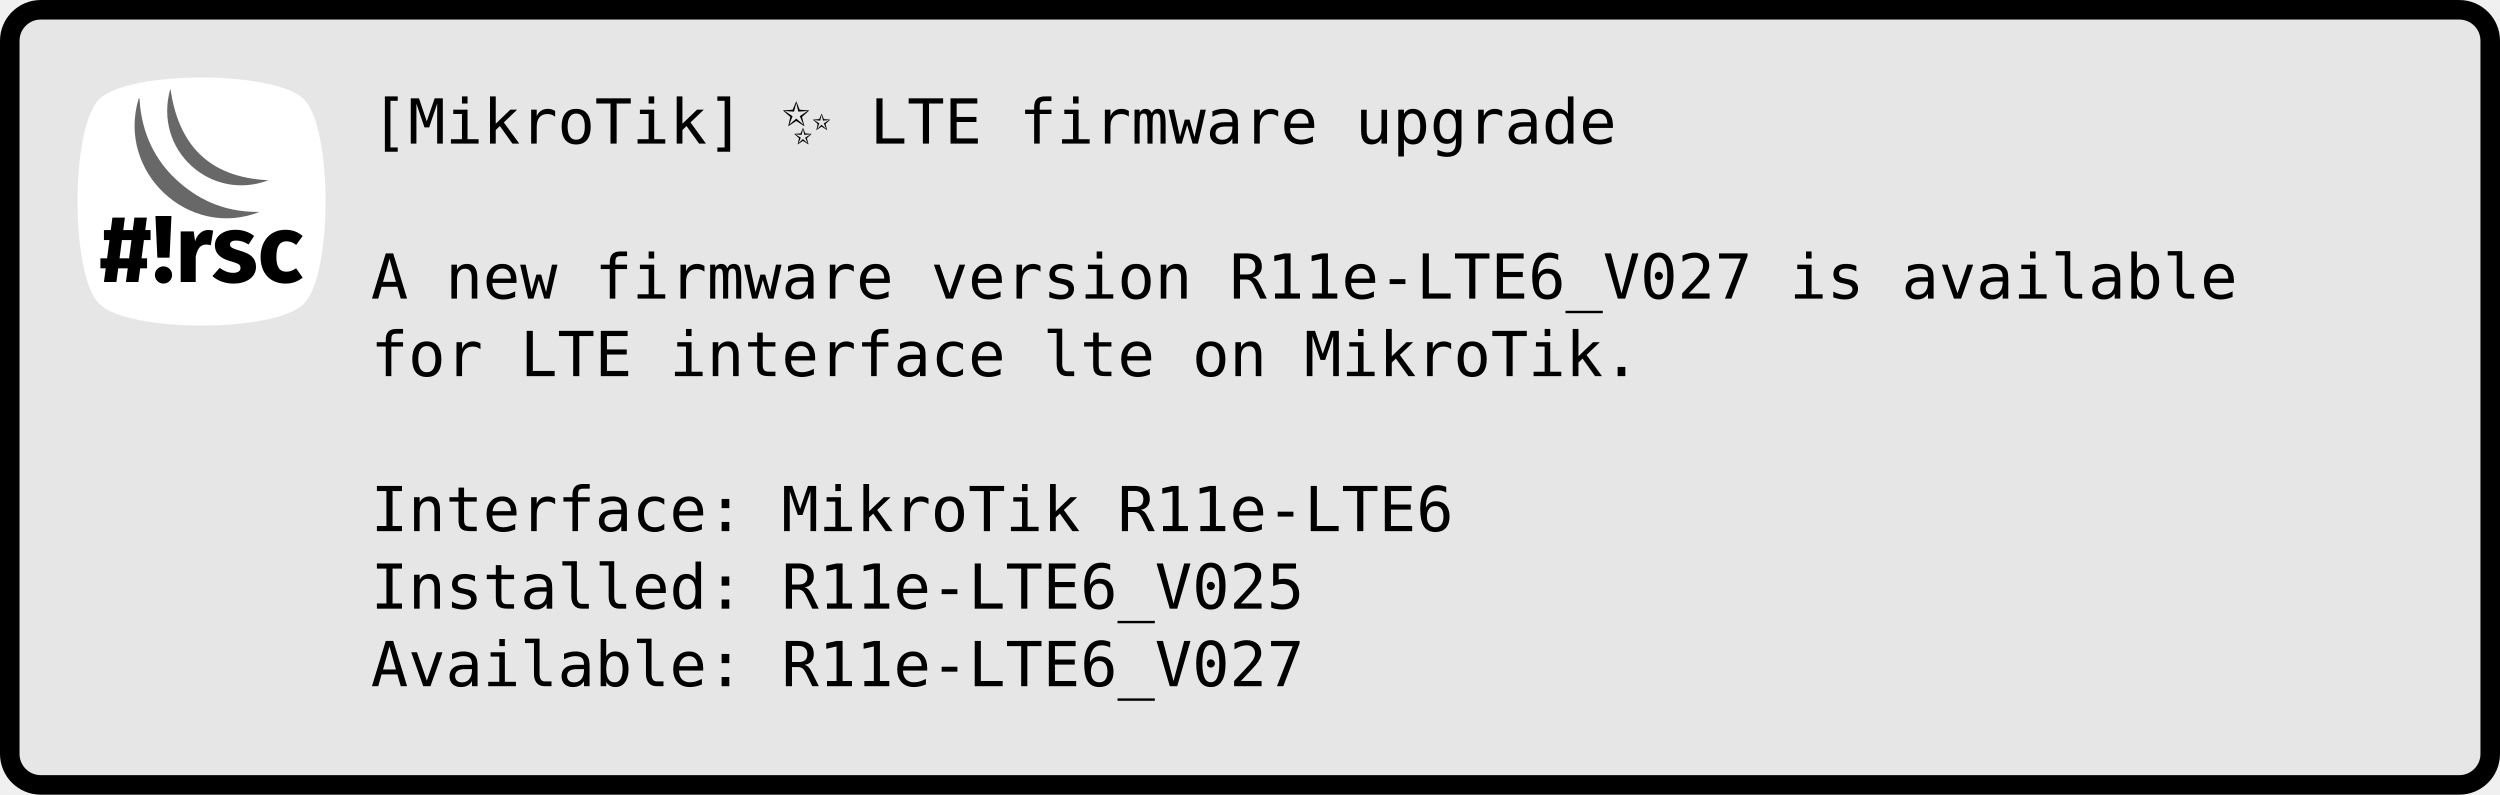
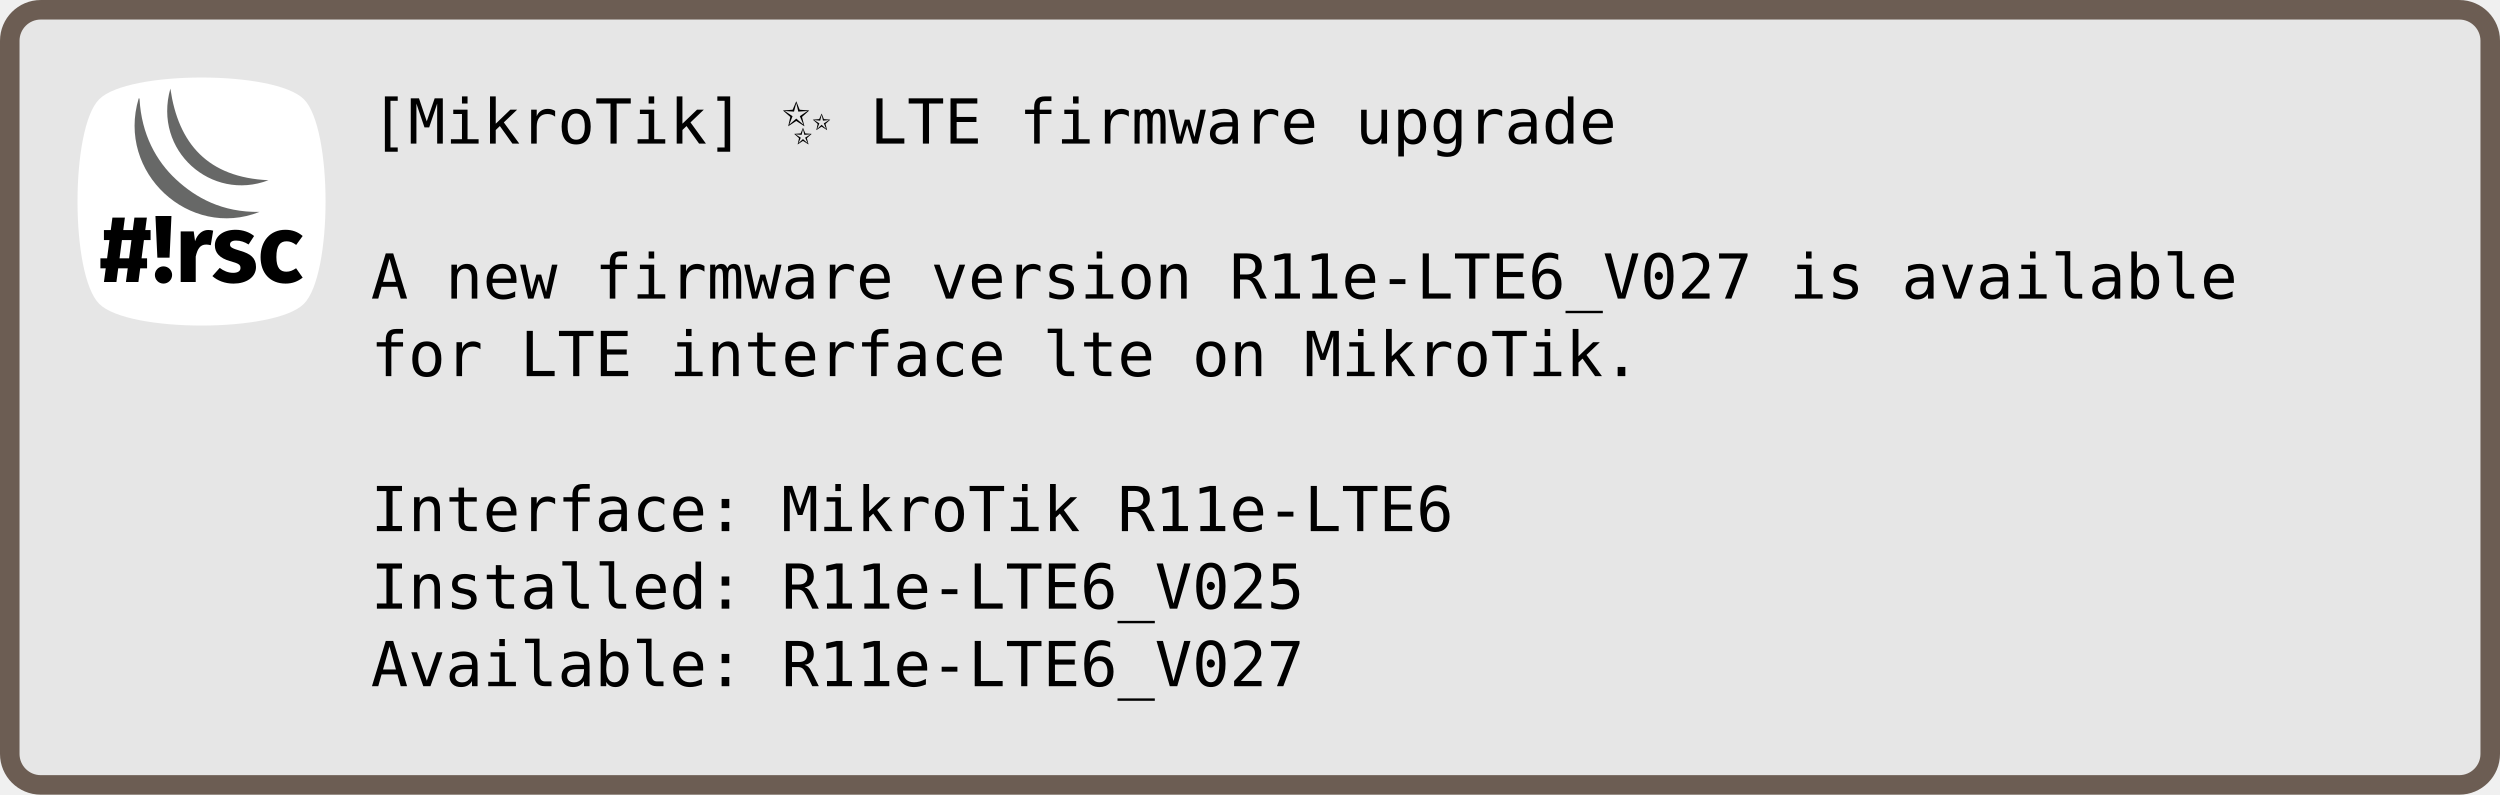
<svg xmlns="http://www.w3.org/2000/svg" width="483.78" height="153.78" viewBox="0 0 128 40.687" version="1.1" id="svg8">
  <defs id="defs2">
    <rect x="180" y="0" width="658.2" height="397.819" id="rect4813" />
  </defs>
  <g id="layer1" transform="translate(16.375,11.08333)">
-     <rect style="fill:#e6e6e6;stroke:#000000;stroke-width:1;stroke-linecap:round;stroke-linejoin:round;stroke-opacity:1" id="rect857" width="127" height="39.687" x="-15.875" y="-10.583" rx="1.587" />
+     <rect style="fill:#e6e6e6;stroke:#6c5d53;stroke-width:1;stroke-linecap:round;stroke-linejoin:round;stroke-opacity:1" id="rect857" width="127" height="39.687" x="-15.875" y="-10.583" rx="1.587" />
    <g id="g884" transform="matrix(0.5,0,0,0.5,-12.40625,-7.114583)" style="stroke-width:2">
      <path style="fill:#ffffff;fill-opacity:1;stroke:none;stroke-width:0.265;stroke-linecap:round;stroke-linejoin:round;stroke-opacity:1" id="path899" d="m 23.177,23.177 c -2.963,2.963 -17.991,2.963 -20.955,0 -2.963,-2.963 -2.963,-17.991 0,-20.955 2.963,-2.963 17.991,-2.963 20.955,0 2.963,2.963 2.963,17.991 0,20.955 z" />
      <g id="g871" style="stroke-width:2">
        <g aria-label="#!rsc" id="text837">
          <path d="M 7.483,16.646 V 15.622 H 6.937 l 0.166,-1.277 H 5.826 l -0.166,1.277 h -0.975 l 0.166,-1.277 H 3.573 l -0.166,1.277 H 2.705 v 1.024 H 3.271 L 3.027,18.518 H 2.344 v 1.024 H 2.89 L 2.705,20.936 H 3.983 L 4.168,19.542 H 5.143 L 4.958,20.936 H 6.235 L 6.42,19.542 H 7.122 V 18.518 H 6.557 l 0.244,-1.872 z m -2.204,1.872 h -0.975 l 0.244,-1.872 h 0.975 z" style="stroke-width:0.529px" id="path851" />
          <path d="m 9.619,14.179 h -1.638 l 0.195,4.271 h 1.248 z m -0.819,5.158 c -0.488,0 -0.878,0.4 -0.878,0.878 0,0.488 0.39,0.887 0.878,0.887 0.497,0 0.887,-0.4 0.887,-0.887 0,-0.478 -0.39,-0.878 -0.887,-0.878 z" style="stroke-width:0.529px" id="path853" />
          <path d="m 13.373,15.612 c -0.595,0 -1.102,0.429 -1.336,1.151 l -0.137,-1.004 h -1.336 v 5.178 h 1.541 v -2.604 c 0.176,-0.77 0.439,-1.229 1.073,-1.229 0.166,0 0.302,0.029 0.468,0.068 l 0.244,-1.492 c -0.176,-0.049 -0.322,-0.068 -0.517,-0.068 z" style="stroke-width:0.529px" id="path855" />
          <path d="m 16.181,15.592 c -1.307,0 -2.116,0.692 -2.116,1.58 0,0.8 0.507,1.326 1.531,1.619 0.936,0.263 1.092,0.371 1.092,0.722 0,0.312 -0.283,0.488 -0.751,0.488 -0.507,0 -0.985,-0.205 -1.375,-0.507 l -0.751,0.839 c 0.507,0.458 1.268,0.77 2.165,0.77 1.287,0 2.301,-0.634 2.301,-1.706 0,-0.926 -0.575,-1.355 -1.599,-1.648 -0.926,-0.273 -1.063,-0.39 -1.063,-0.663 0,-0.234 0.205,-0.39 0.624,-0.39 0.449,0 0.878,0.146 1.277,0.4 l 0.566,-0.868 C 17.605,15.836 16.932,15.592 16.181,15.592 Z" style="stroke-width:0.529px" id="path857" />
          <path d="m 21.281,15.592 c -1.55,0 -2.535,1.151 -2.535,2.799 0,1.638 0.975,2.711 2.565,2.711 0.712,0 1.268,-0.234 1.745,-0.614 l -0.673,-0.956 c -0.371,0.234 -0.624,0.351 -0.995,0.351 -0.614,0 -1.024,-0.351 -1.024,-1.502 0,-1.16 0.38,-1.609 1.043,-1.609 0.351,0 0.653,0.117 0.985,0.371 l 0.663,-0.917 c -0.497,-0.419 -1.053,-0.634 -1.775,-0.634 z" style="stroke-width:0.529px" id="path859" />
        </g>
        <g id="g1542" transform="matrix(2,0,0,2,-0.4113444,3.175)" style="stroke-width:1">
          <path d="M 4.96,-1.02 C 5.368,1.812 6.887,3.53 9.983,3.671 7.066,4.788 4.058,2.164 4.96,-1.02" style="fill:#676867;fill-rule:evenodd;stroke-width:0.265" id="path943" />
          <path d="m 3.341,-0.521 c 0.035,-0.008 0.039,0.016 0.041,0.041 C 3.481,1.326 4.242,2.695 5.251,3.631 6.26,4.568 7.615,5.325 9.525,5.292 5.948,6.716 2.188,3.293 3.339,-0.521" style="fill:#676867;fill-rule:evenodd;stroke-width:0.265" id="path945" />
        </g>
      </g>
    </g>
    <text xml:space="preserve" transform="matrix(0.2645833,0,0,0.2645833,-45.0135,-6.603936)" id="text4811" style="font-style:normal;font-variant:normal;font-weight:normal;font-stretch:normal;font-size:12px;line-height:15px;font-family:'Fira Mono', 'Roboto Mono', monospace;-inkscape-font-specification:'Fira Mono, Roboto Mono, monospace, Normal';font-variant-ligatures:normal;font-variant-caps:normal;font-variant-numeric:normal;font-variant-east-asian:normal;text-align:start;letter-spacing:0px;word-spacing:0px;writing-mode:lr-tb;white-space:pre;shape-inside:url(#rect4813);fill:#000000;fill-opacity:1;stroke:none;stroke-width:1px;stroke-linecap:butt;stroke-linejoin:miter;stroke-opacity:1" x="-248.881" y="0">
      <tspan x="180" y="10.85" id="tspan13600">[MikroTik] ✨ LTE firmware upgrade
</tspan>
      <tspan x="180" y="25.85" id="tspan13602">
</tspan>
      <tspan x="180" y="40.85" id="tspan13604">A new firmware version R11e-LTE6_V027 is available
</tspan>
      <tspan x="180" y="55.85" id="tspan13606">for LTE interface lte on MikroTik.
</tspan>
      <tspan x="180" y="70.85" id="tspan13608">
</tspan>
      <tspan x="180" y="85.85" id="tspan13610">Interface: MikroTik R11e-LTE6
</tspan>
      <tspan x="180" y="100.85" id="tspan13612">Installed: R11e-LTE6_V025
</tspan>
      <tspan x="180" y="115.85" id="tspan13614">Available: R11e-LTE6_V027</tspan>
    </text>
  </g>
</svg>
